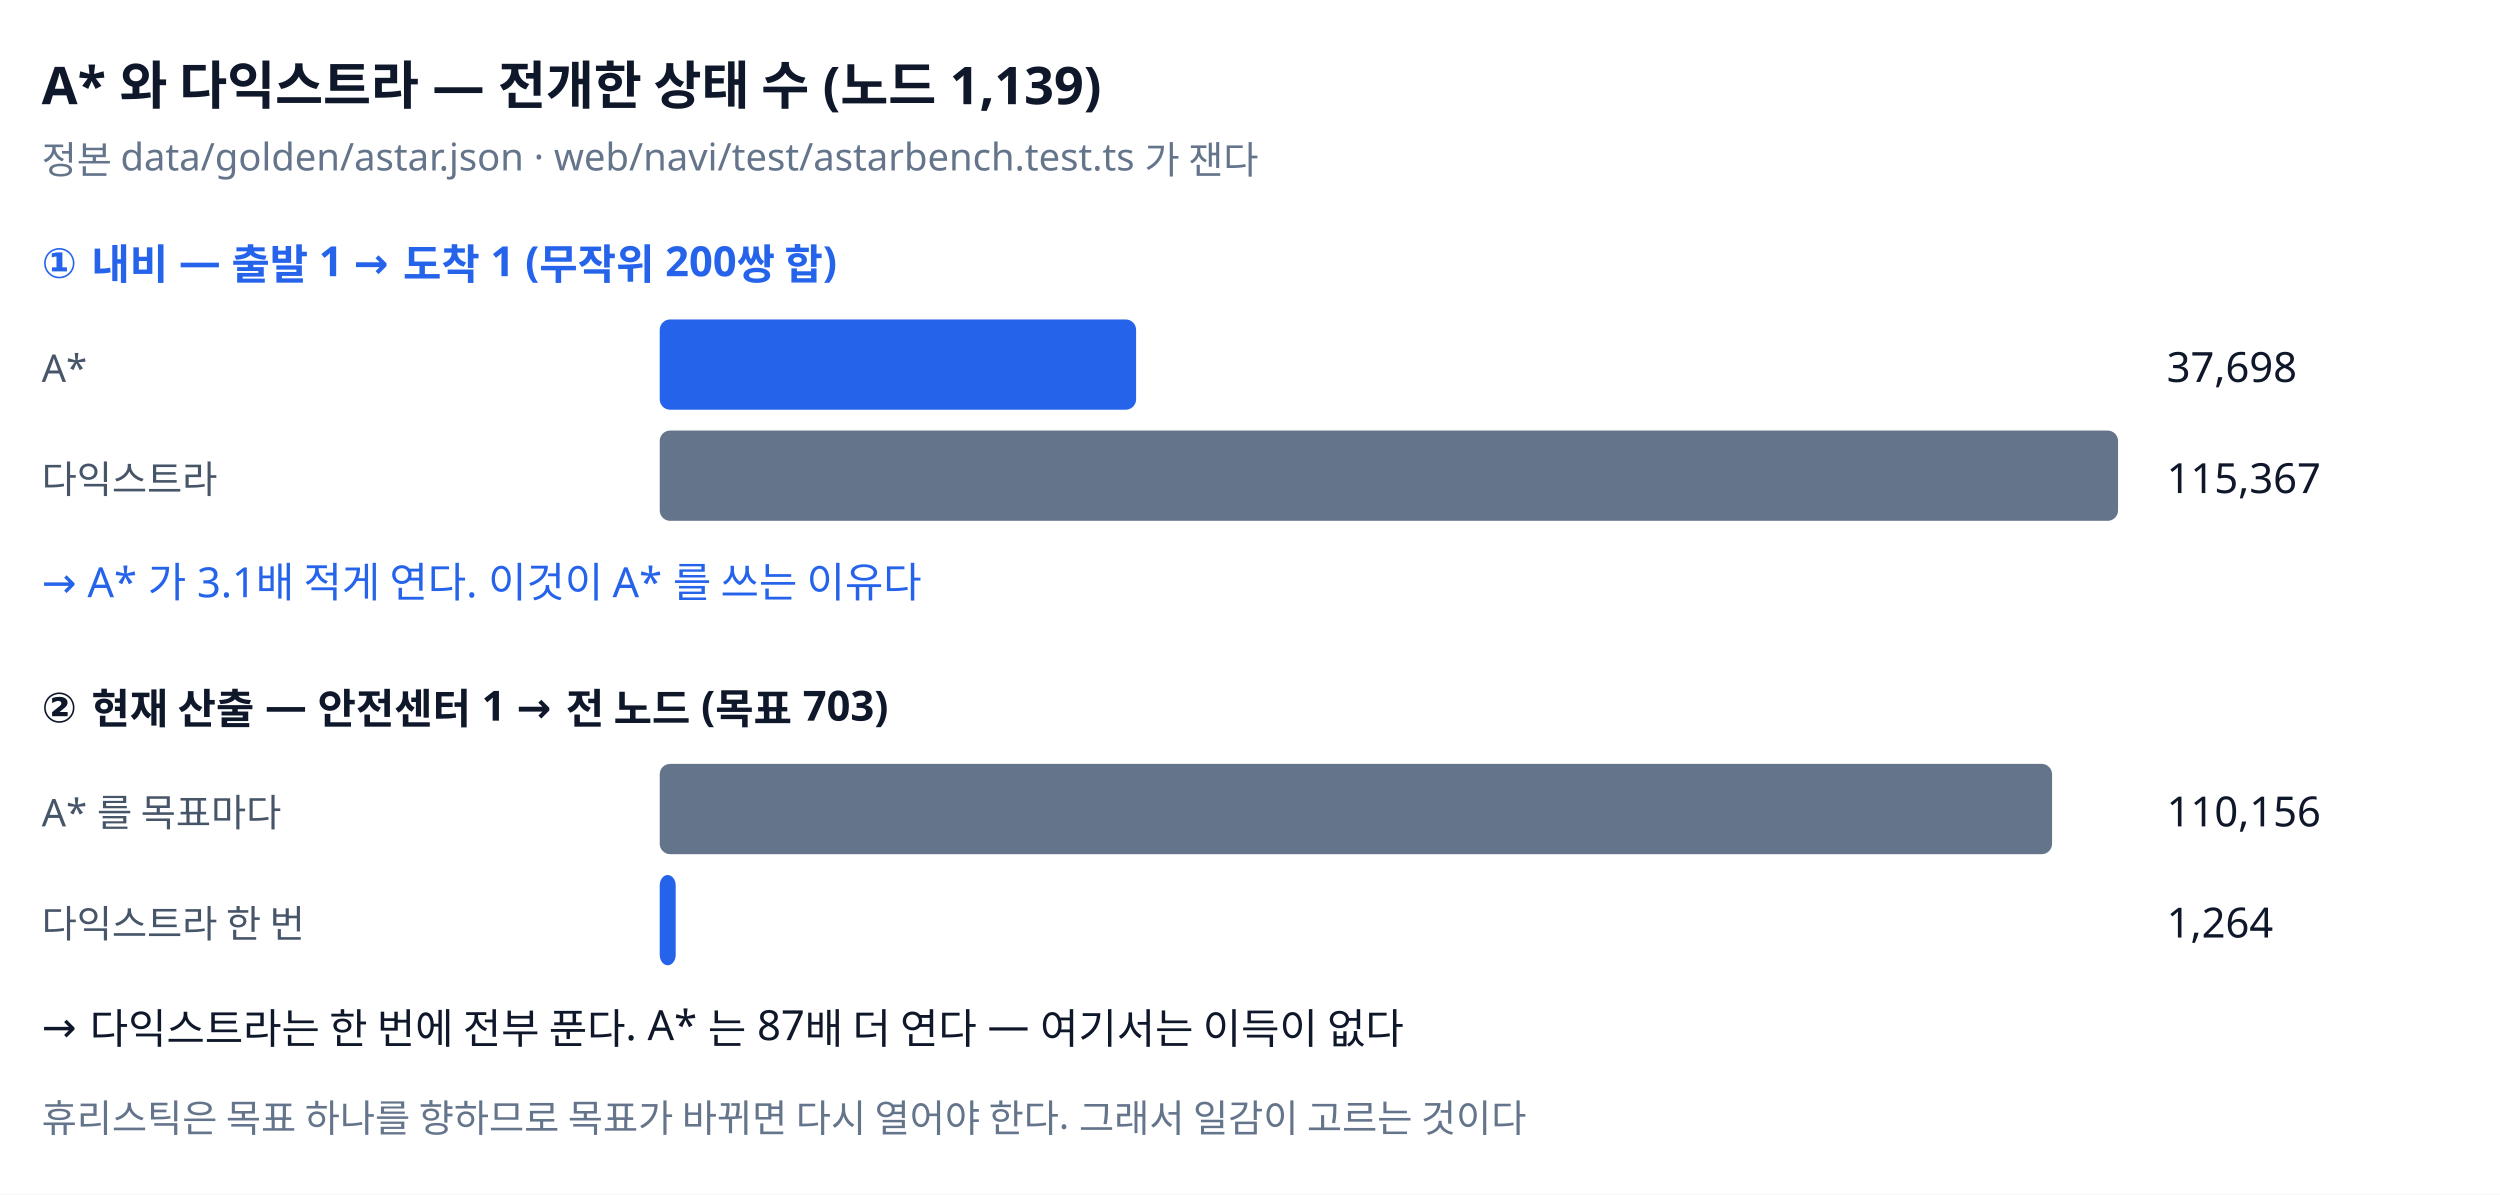
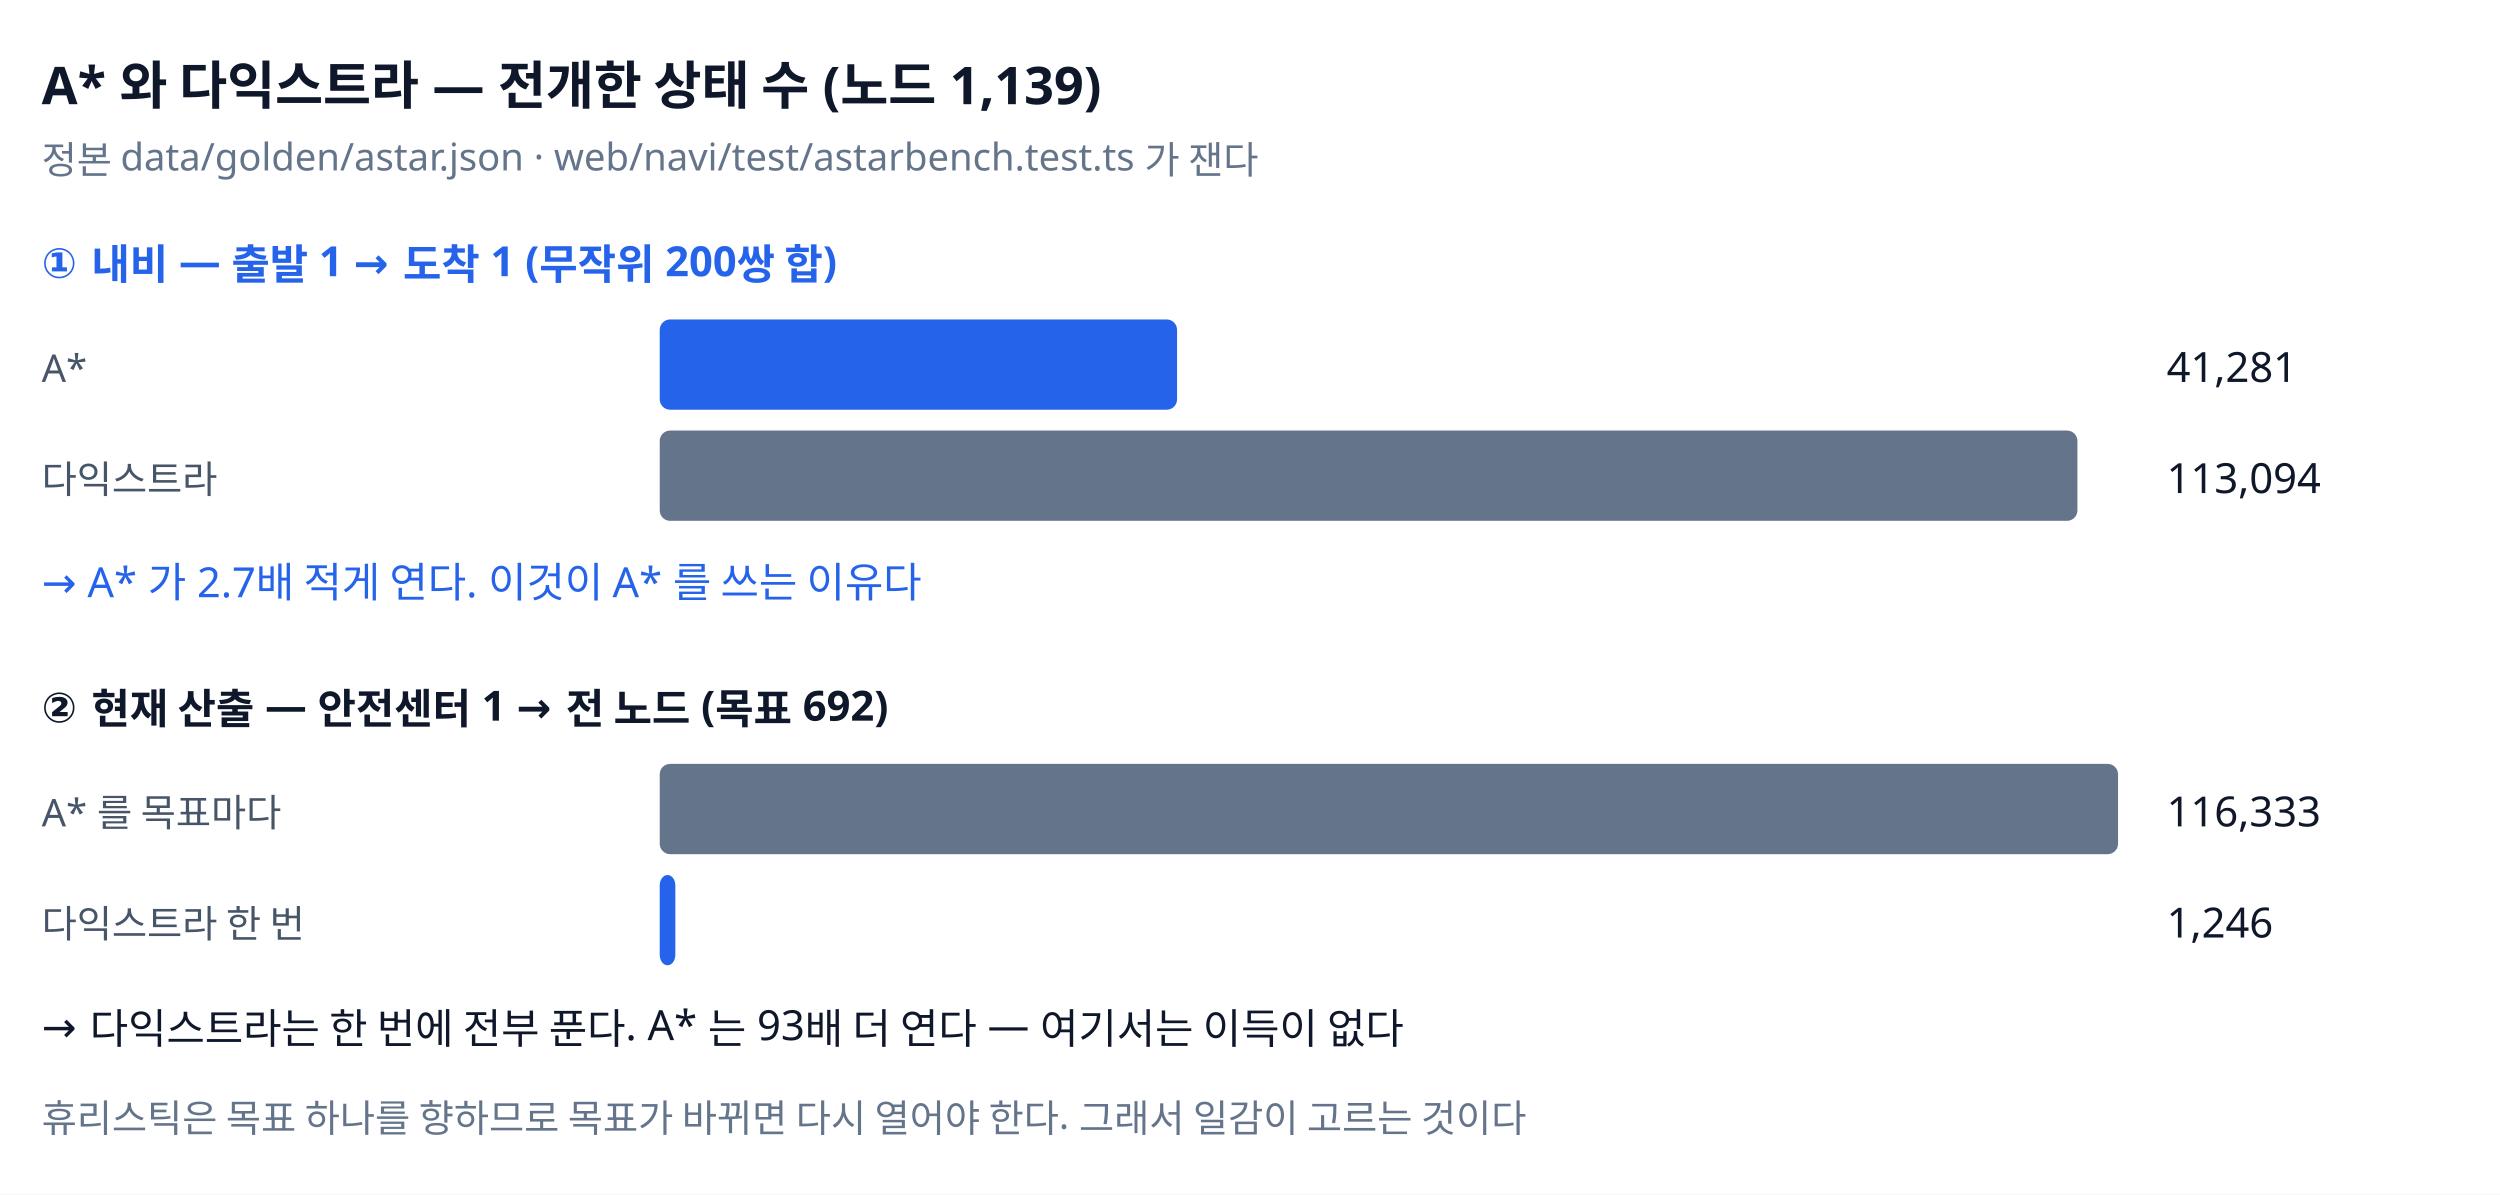
<svg xmlns="http://www.w3.org/2000/svg" viewBox="0 0 720 344" width="720" height="344" font-family="Pretendard, system-ui, sans-serif">
  <rect width="720" height="344" fill="#fff" />
  <text x="12" y="30" font-size="15" font-weight="700" fill="#0f172a">A* 와 다익스트라 — 전개한 상태 수 (노드 1,139)</text>
  <text x="12" y="50" font-size="11" fill="#64748b">정본 data/golden/astar.json · web/navi/test/astarbench.test.ts 가 잰다</text>
  <text x="12" y="80" font-size="12" font-weight="700" fill="#2563eb">① 내비 — 출발 1 → 도착 1 (무작위 200쌍 합)</text>
-   <rect x="190" y="92" width="137.2" height="26" fill="#2563eb" rx="3" />
+   <rect x="190" y="92" width="149.0" height="26" fill="#2563eb" rx="3" />
  <text x="12" y="110" font-size="11" fill="#475569">A*</text>
-   <text x="624" y="110" font-size="12" fill="#0f172a">37,698</text>
-   <rect x="190" y="124" width="420.0" height="26" fill="#64748b" rx="3" />
+   <text x="624" y="110" font-size="12" fill="#0f172a">41,281</text>
+   <rect x="190" y="124" width="408.3" height="26" fill="#64748b" rx="3" />
  <text x="12" y="142" font-size="11" fill="#475569">다익스트라</text>
-   <text x="624" y="142" font-size="12" fill="#0f172a">115,367</text>
-   <text x="12" y="172" font-size="12" fill="#2563eb">→ A* 가 3.1배 적게 연다. 이것이 A* 를 쓰는 이유다</text>
-   <text x="12" y="208" font-size="12" font-weight="700" fill="#0f172a">② 현재 산출 — 안전센터 1 → 전 노드 (목표 703)</text>
-   <rect x="190" y="220" width="401.0" height="26" fill="#64748b" rx="3" />
+   <text x="624" y="142" font-size="12" fill="#0f172a">113,094</text>
+   <text x="12" y="172" font-size="12" fill="#2563eb">→ A* 가 2.7배 적게 연다. 이것이 A* 를 쓰는 이유다</text>
+   <text x="12" y="208" font-size="12" font-weight="700" fill="#0f172a">② 현재 산출 — 안전센터 1 → 전 노드 (목표 692)</text>
+   <rect x="190" y="220" width="420.0" height="26" fill="#64748b" rx="3" />
  <text x="12" y="238" font-size="11" fill="#475569">A* 를 목표마다</text>
-   <text x="624" y="238" font-size="12" fill="#0f172a">110,156</text>
-   <rect x="190" y="252" width="4.6" height="26" fill="#2563eb" rx="3" />
+   <text x="624" y="238" font-size="12" fill="#0f172a">116,333</text>
+   <rect x="190" y="252" width="4.5" height="26" fill="#2563eb" rx="3" />
  <text x="12" y="270" font-size="11" fill="#475569">다익스트라 한 번</text>
-   <text x="624" y="270" font-size="12" fill="#0f172a">1,264</text>
-   <text x="12" y="300" font-size="12" fill="#0f172a">→ 다익스트라는 한 번에 전부 푼다. A* 는 87배 더 연다 — 여기서는 이득이 없다</text>
+   <text x="624" y="270" font-size="12" fill="#0f172a">1,246</text>
+   <text x="12" y="300" font-size="12" fill="#0f172a">→ 다익스트라는 한 번에 전부 푼다. A* 는 93배 더 연다 — 여기서는 이득이 없다</text>
  <text x="12" y="326" font-size="11" fill="#64748b">휴리스틱은 목표 하나를 향하므로 목표가 바뀌면 다시 열어야 한다. 그래서 일감이 고르는 것이다</text>
</svg>
